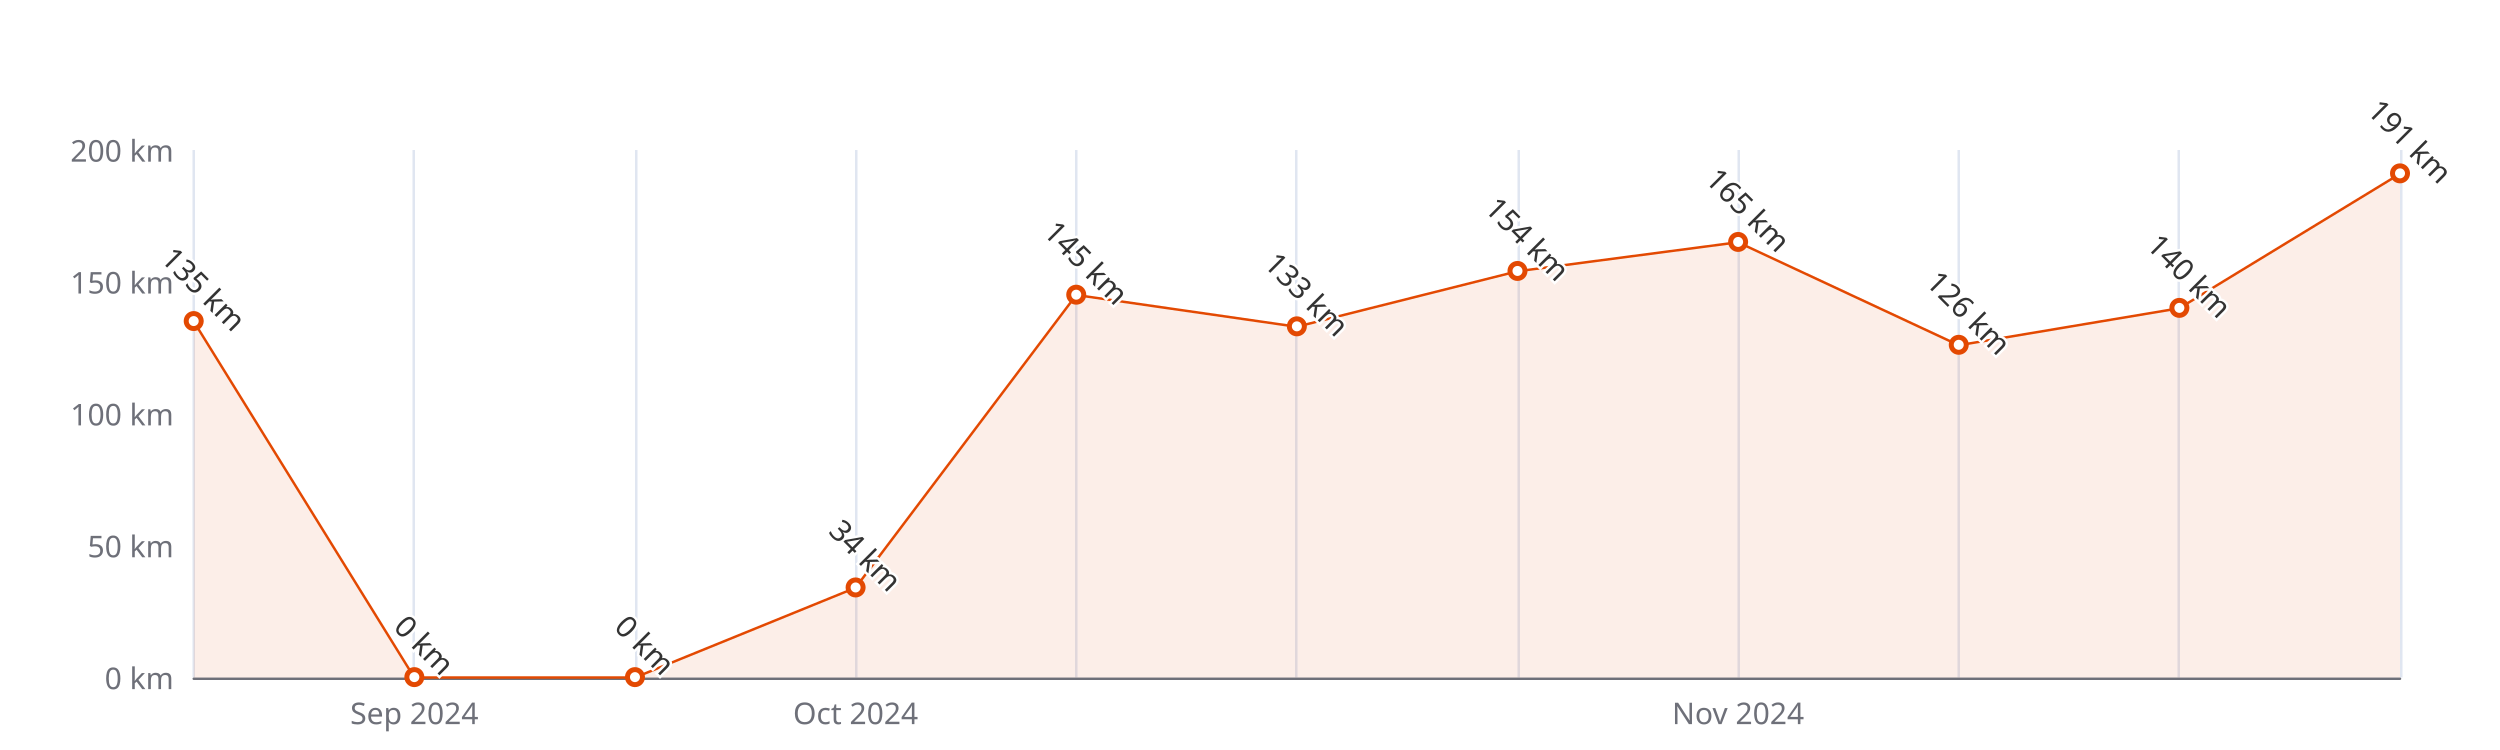
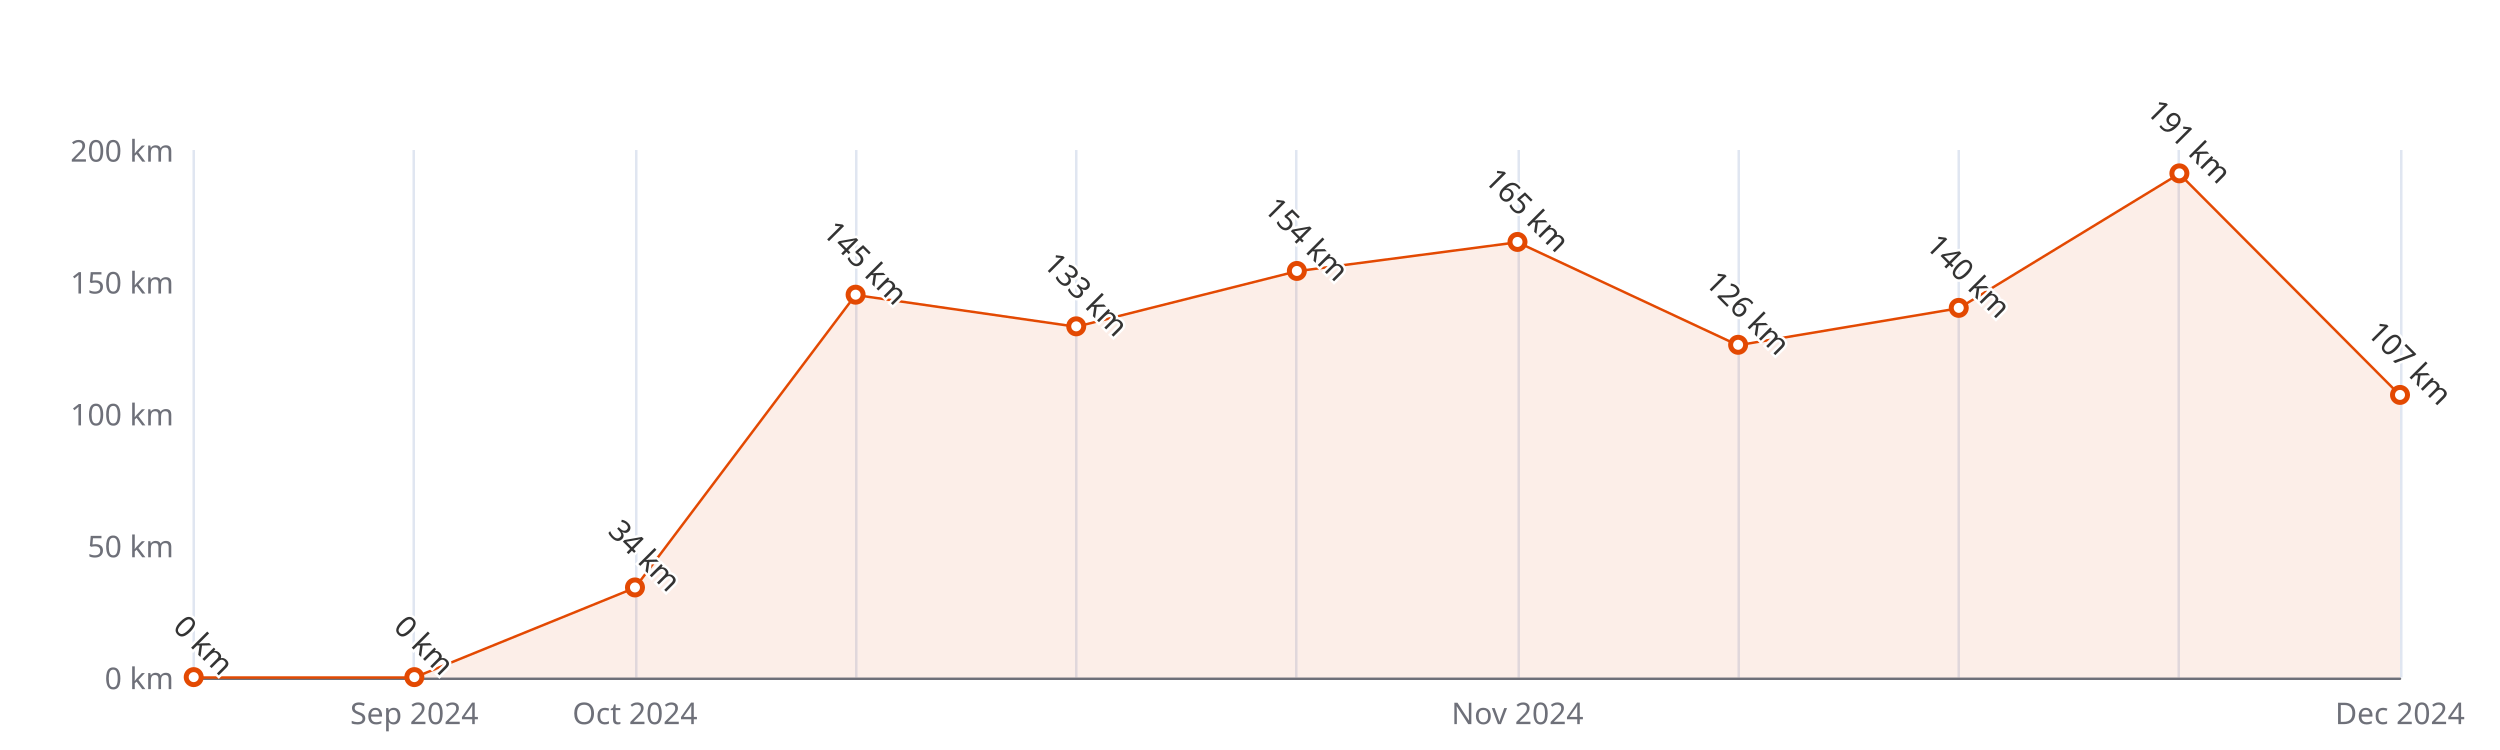
<svg xmlns="http://www.w3.org/2000/svg" width="1000" height="300" version="1.1" baseProfile="full" viewBox="0 0 1000 300">
  <rect width="1000" height="300" x="0" y="0" id="0" fill="#ffffff" />
  <path d="M77.5 60L77.5 271" fill="none" stroke="#E0E6F1" />
  <path d="M165.5 60L165.5 271" fill="none" stroke="#E0E6F1" />
  <path d="M254.5 60L254.5 271" fill="none" stroke="#E0E6F1" />
  <path d="M342.5 60L342.5 271" fill="none" stroke="#E0E6F1" />
  <path d="M430.5 60L430.5 271" fill="none" stroke="#E0E6F1" />
  <path d="M518.5 60L518.5 271" fill="none" stroke="#E0E6F1" />
  <path d="M607.5 60L607.5 271" fill="none" stroke="#E0E6F1" />
  <path d="M695.5 60L695.5 271" fill="none" stroke="#E0E6F1" />
  <path d="M783.5 60L783.5 271" fill="none" stroke="#E0E6F1" />
  <path d="M871.5 60L871.5 271" fill="none" stroke="#E0E6F1" />
  <path d="M960.5 60L960.5 271" fill="none" stroke="#E0E6F1" />
  <path d="M77.5 271.5L960 271.5" fill="none" stroke="#6E7079" stroke-linecap="round" />
  <text dominant-baseline="central" text-anchor="end" style="font-size:12px;font-family:sans-serif;" xml:space="preserve" transform="translate(69.48 271)" fill="#6E7079">0 km</text>
  <text dominant-baseline="central" text-anchor="end" style="font-size:12px;font-family:sans-serif;" xml:space="preserve" transform="translate(69.48 218.25)" fill="#6E7079">50 km</text>
  <text dominant-baseline="central" text-anchor="end" style="font-size:12px;font-family:sans-serif;" xml:space="preserve" transform="translate(69.48 165.5)" fill="#6E7079">100 km</text>
  <text dominant-baseline="central" text-anchor="end" style="font-size:12px;font-family:sans-serif;" xml:space="preserve" transform="translate(69.48 112.75)" fill="#6E7079">150 km</text>
  <text dominant-baseline="central" text-anchor="end" style="font-size:12px;font-family:sans-serif;" xml:space="preserve" transform="translate(69.48 60)" fill="#6E7079">200 km</text>
  <text dominant-baseline="central" text-anchor="middle" style="font-size:12px;font-family:sans-serif;" xml:space="preserve" y="6" transform="translate(165.732 279)" fill="#6E7079">Sep 2024</text>
-   <text dominant-baseline="central" text-anchor="middle" style="font-size:12px;font-family:sans-serif;" xml:space="preserve" y="6" transform="translate(342.236 279)" fill="#6E7079">Oct 2024</text>
-   <text dominant-baseline="central" text-anchor="middle" style="font-size:12px;font-family:sans-serif;" xml:space="preserve" y="6" transform="translate(695.244 279)" fill="#6E7079">Nov 2024</text>
+   <text dominant-baseline="central" text-anchor="middle" style="font-size:12px;font-family:sans-serif;" xml:space="preserve" y="6" transform="translate(253.984 279)" fill="#6E7079">Oct 2024</text>
+   <text dominant-baseline="central" text-anchor="middle" style="font-size:12px;font-family:sans-serif;" xml:space="preserve" y="6" transform="translate(606.992 279)" fill="#6E7079">Nov 2024</text>
+   <text dominant-baseline="central" text-anchor="middle" style="font-size:12px;font-family:sans-serif;" xml:space="preserve" y="6" transform="translate(960 279)" fill="#6E7079">Dec 2024</text>
  <g clip-path="url(#zr5-c0)">
-     <path d="M77.5 128.6L165.7 271L254 271L342.2 235.1L430.5 118L518.7 130.7L607 108.5L695.2 96.9L783.5 138.1L871.7 123.3L960 69.5L960 271L871.7 271L783.5 271L695.2 271L607 271L518.7 271L430.5 271L342.2 271L254 271L165.7 271L77.5 271Z" fill="rgb(227,73,2)" fill-opacity="0.09" />
-     <path d="M77.5 128.6L165.7 271L254 271L342.2 235.1L430.5 118L518.7 130.7L607 108.5L695.2 96.9L783.5 138.1L871.7 123.3L960 69.5" fill="none" stroke="#E34902" stroke-linejoin="bevel" />
+     <path d="M77.5 271L165.7 271L254 235.1L342.2 118L430.5 130.7L518.7 108.5L607 96.9L695.2 138.1L783.5 123.3L871.7 69.5L960 158.1L960 271L871.7 271L783.5 271L695.2 271L607 271L518.7 271L430.5 271L342.2 271L254 271L165.7 271L77.5 271Z" fill="rgb(227,73,2)" fill-opacity="0.09" />
+     <path d="M77.5 271L165.7 271L254 235.1L342.2 118L430.5 130.7L518.7 108.5L607 96.9L695.2 138.1L783.5 123.3L871.7 69.5L960 158.1" fill="none" stroke="#E34902" stroke-linejoin="bevel" />
  </g>
-   <path d="M1 0A1 1 0 1 1 1 -0.1A1 1 0 0 1 1 0" transform="matrix(3,0,0,3,77.48,128.575)" fill="#fff" stroke="#E34902" stroke-width="0.667" />
+   <path d="M1 0A1 1 0 1 1 1 -0.1A1 1 0 0 1 1 0" transform="matrix(3,0,0,3,77.48,271)" fill="#fff" stroke="#E34902" stroke-width="0.667" />
  <path d="M1 0A1 1 0 1 1 1 -0.1A1 1 0 0 1 1 0" transform="matrix(3,0,0,3,165.732,271)" fill="#fff" stroke="#E34902" stroke-width="0.667" />
-   <path d="M1 0A1 1 0 1 1 1 -0.1A1 1 0 0 1 1 0" transform="matrix(3,0,0,3,253.984,271)" fill="#fff" stroke="#E34902" stroke-width="0.667" />
-   <path d="M1 0A1 1 0 1 1 1 -0.1A1 1 0 0 1 1 0" transform="matrix(3,0,0,3,342.236,235.13)" fill="#fff" stroke="#E34902" stroke-width="0.667" />
-   <path d="M1 0A1 1 0 1 1 1 -0.1A1 1 0 0 1 1 0" transform="matrix(3,0,0,3,430.488,118.025)" fill="#fff" stroke="#E34902" stroke-width="0.667" />
-   <path d="M1 0A1 1 0 1 1 1 -0.1A1 1 0 0 1 1 0" transform="matrix(3,0,0,3,518.74,130.685)" fill="#fff" stroke="#E34902" stroke-width="0.667" />
-   <path d="M1 0A1 1 0 1 1 1 -0.1A1 1 0 0 1 1 0" transform="matrix(3,0,0,3,606.992,108.53)" fill="#fff" stroke="#E34902" stroke-width="0.667" />
-   <path d="M1 0A1 1 0 1 1 1 -0.1A1 1 0 0 1 1 0" transform="matrix(3,0,0,3,695.244,96.925)" fill="#fff" stroke="#E34902" stroke-width="0.667" />
-   <path d="M1 0A1 1 0 1 1 1 -0.1A1 1 0 0 1 1 0" transform="matrix(3,0,0,3,783.496,138.07)" fill="#fff" stroke="#E34902" stroke-width="0.667" />
-   <path d="M1 0A1 1 0 1 1 1 -0.1A1 1 0 0 1 1 0" transform="matrix(3,0,0,3,871.748,123.3)" fill="#fff" stroke="#E34902" stroke-width="0.667" />
-   <path d="M1 0A1 1 0 1 1 1 -0.1A1 1 0 0 1 1 0" transform="matrix(3,0,0,3,960,69.495)" fill="#fff" stroke="#E34902" stroke-width="0.667" />
-   <text dominant-baseline="central" text-anchor="middle" style="font-size:12px;font-family:sans-serif;" xml:space="preserve" y="-6" transform="matrix(0.707,0.707,-0.707,0.707,77.48,119.575)" fill="#333" stroke="rgb(255,255,255)" stroke-width="2" paint-order="stroke" stroke-miterlimit="2">135 km</text>
+   <path d="M1 0A1 1 0 1 1 1 -0.1A1 1 0 0 1 1 0" transform="matrix(3,0,0,3,253.984,235.13)" fill="#fff" stroke="#E34902" stroke-width="0.667" />
+   <path d="M1 0A1 1 0 1 1 1 -0.1A1 1 0 0 1 1 0" transform="matrix(3,0,0,3,342.236,118.025)" fill="#fff" stroke="#E34902" stroke-width="0.667" />
+   <path d="M1 0A1 1 0 1 1 1 -0.1A1 1 0 0 1 1 0" transform="matrix(3,0,0,3,430.488,130.685)" fill="#fff" stroke="#E34902" stroke-width="0.667" />
+   <path d="M1 0A1 1 0 1 1 1 -0.1A1 1 0 0 1 1 0" transform="matrix(3,0,0,3,518.74,108.53)" fill="#fff" stroke="#E34902" stroke-width="0.667" />
+   <path d="M1 0A1 1 0 1 1 1 -0.1A1 1 0 0 1 1 0" transform="matrix(3,0,0,3,606.992,96.925)" fill="#fff" stroke="#E34902" stroke-width="0.667" />
+   <path d="M1 0A1 1 0 1 1 1 -0.1A1 1 0 0 1 1 0" transform="matrix(3,0,0,3,695.244,138.07)" fill="#fff" stroke="#E34902" stroke-width="0.667" />
+   <path d="M1 0A1 1 0 1 1 1 -0.1A1 1 0 0 1 1 0" transform="matrix(3,0,0,3,783.496,123.3)" fill="#fff" stroke="#E34902" stroke-width="0.667" />
+   <path d="M1 0A1 1 0 1 1 1 -0.1A1 1 0 0 1 1 0" transform="matrix(3,0,0,3,871.748,69.495)" fill="#fff" stroke="#E34902" stroke-width="0.667" />
+   <path d="M1 0A1 1 0 1 1 1 -0.1A1 1 0 0 1 1 0" transform="matrix(3,0,0,3,960,158.115)" fill="#fff" stroke="#E34902" stroke-width="0.667" />
+   <text dominant-baseline="central" text-anchor="middle" style="font-size:12px;font-family:sans-serif;" xml:space="preserve" y="-6" transform="matrix(0.707,0.707,-0.707,0.707,77.48,262)" fill="#333" stroke="rgb(255,255,255)" stroke-width="2" paint-order="stroke" stroke-miterlimit="2">0 km</text>
  <text dominant-baseline="central" text-anchor="middle" style="font-size:12px;font-family:sans-serif;" xml:space="preserve" y="-6" transform="matrix(0.707,0.707,-0.707,0.707,165.732,262)" fill="#333" stroke="rgb(255,255,255)" stroke-width="2" paint-order="stroke" stroke-miterlimit="2">0 km</text>
-   <text dominant-baseline="central" text-anchor="middle" style="font-size:12px;font-family:sans-serif;" xml:space="preserve" y="-6" transform="matrix(0.707,0.707,-0.707,0.707,253.984,262)" fill="#333" stroke="rgb(255,255,255)" stroke-width="2" paint-order="stroke" stroke-miterlimit="2">0 km</text>
-   <text dominant-baseline="central" text-anchor="middle" style="font-size:12px;font-family:sans-serif;" xml:space="preserve" y="-6" transform="matrix(0.707,0.707,-0.707,0.707,342.236,226.13)" fill="#333" stroke="rgb(255,255,255)" stroke-width="2" paint-order="stroke" stroke-miterlimit="2">34 km</text>
-   <text dominant-baseline="central" text-anchor="middle" style="font-size:12px;font-family:sans-serif;" xml:space="preserve" y="-6" transform="matrix(0.707,0.707,-0.707,0.707,430.488,109.025)" fill="#333" stroke="rgb(255,255,255)" stroke-width="2" paint-order="stroke" stroke-miterlimit="2">145 km</text>
-   <text dominant-baseline="central" text-anchor="middle" style="font-size:12px;font-family:sans-serif;" xml:space="preserve" y="-6" transform="matrix(0.707,0.707,-0.707,0.707,518.74,121.685)" fill="#333" stroke="rgb(255,255,255)" stroke-width="2" paint-order="stroke" stroke-miterlimit="2">133 km</text>
-   <text dominant-baseline="central" text-anchor="middle" style="font-size:12px;font-family:sans-serif;" xml:space="preserve" y="-6" transform="matrix(0.707,0.707,-0.707,0.707,606.992,99.53)" fill="#333" stroke="rgb(255,255,255)" stroke-width="2" paint-order="stroke" stroke-miterlimit="2">154 km</text>
-   <text dominant-baseline="central" text-anchor="middle" style="font-size:12px;font-family:sans-serif;" xml:space="preserve" y="-6" transform="matrix(0.707,0.707,-0.707,0.707,695.244,87.925)" fill="#333" stroke="rgb(255,255,255)" stroke-width="2" paint-order="stroke" stroke-miterlimit="2">165 km</text>
-   <text dominant-baseline="central" text-anchor="middle" style="font-size:12px;font-family:sans-serif;" xml:space="preserve" y="-6" transform="matrix(0.707,0.707,-0.707,0.707,783.496,129.07)" fill="#333" stroke="rgb(255,255,255)" stroke-width="2" paint-order="stroke" stroke-miterlimit="2">126 km</text>
-   <text dominant-baseline="central" text-anchor="middle" style="font-size:12px;font-family:sans-serif;" xml:space="preserve" y="-6" transform="matrix(0.707,0.707,-0.707,0.707,871.748,114.3)" fill="#333" stroke="rgb(255,255,255)" stroke-width="2" paint-order="stroke" stroke-miterlimit="2">140 km</text>
-   <text dominant-baseline="central" text-anchor="middle" style="font-size:12px;font-family:sans-serif;" xml:space="preserve" y="-6" transform="matrix(0.707,0.707,-0.707,0.707,960,60.495)" fill="#333" stroke="rgb(255,255,255)" stroke-width="2" paint-order="stroke" stroke-miterlimit="2">191 km</text>
+   <text dominant-baseline="central" text-anchor="middle" style="font-size:12px;font-family:sans-serif;" xml:space="preserve" y="-6" transform="matrix(0.707,0.707,-0.707,0.707,253.984,226.13)" fill="#333" stroke="rgb(255,255,255)" stroke-width="2" paint-order="stroke" stroke-miterlimit="2">34 km</text>
+   <text dominant-baseline="central" text-anchor="middle" style="font-size:12px;font-family:sans-serif;" xml:space="preserve" y="-6" transform="matrix(0.707,0.707,-0.707,0.707,342.236,109.025)" fill="#333" stroke="rgb(255,255,255)" stroke-width="2" paint-order="stroke" stroke-miterlimit="2">145 km</text>
+   <text dominant-baseline="central" text-anchor="middle" style="font-size:12px;font-family:sans-serif;" xml:space="preserve" y="-6" transform="matrix(0.707,0.707,-0.707,0.707,430.488,121.685)" fill="#333" stroke="rgb(255,255,255)" stroke-width="2" paint-order="stroke" stroke-miterlimit="2">133 km</text>
+   <text dominant-baseline="central" text-anchor="middle" style="font-size:12px;font-family:sans-serif;" xml:space="preserve" y="-6" transform="matrix(0.707,0.707,-0.707,0.707,518.74,99.53)" fill="#333" stroke="rgb(255,255,255)" stroke-width="2" paint-order="stroke" stroke-miterlimit="2">154 km</text>
+   <text dominant-baseline="central" text-anchor="middle" style="font-size:12px;font-family:sans-serif;" xml:space="preserve" y="-6" transform="matrix(0.707,0.707,-0.707,0.707,606.992,87.925)" fill="#333" stroke="rgb(255,255,255)" stroke-width="2" paint-order="stroke" stroke-miterlimit="2">165 km</text>
+   <text dominant-baseline="central" text-anchor="middle" style="font-size:12px;font-family:sans-serif;" xml:space="preserve" y="-6" transform="matrix(0.707,0.707,-0.707,0.707,695.244,129.07)" fill="#333" stroke="rgb(255,255,255)" stroke-width="2" paint-order="stroke" stroke-miterlimit="2">126 km</text>
+   <text dominant-baseline="central" text-anchor="middle" style="font-size:12px;font-family:sans-serif;" xml:space="preserve" y="-6" transform="matrix(0.707,0.707,-0.707,0.707,783.496,114.3)" fill="#333" stroke="rgb(255,255,255)" stroke-width="2" paint-order="stroke" stroke-miterlimit="2">140 km</text>
+   <text dominant-baseline="central" text-anchor="middle" style="font-size:12px;font-family:sans-serif;" xml:space="preserve" y="-6" transform="matrix(0.707,0.707,-0.707,0.707,871.748,60.495)" fill="#333" stroke="rgb(255,255,255)" stroke-width="2" paint-order="stroke" stroke-miterlimit="2">191 km</text>
+   <text dominant-baseline="central" text-anchor="middle" style="font-size:12px;font-family:sans-serif;" xml:space="preserve" y="-6" transform="matrix(0.707,0.707,-0.707,0.707,960,149.115)" fill="#333" stroke="rgb(255,255,255)" stroke-width="2" paint-order="stroke" stroke-miterlimit="2">107 km</text>
  <defs>
    <clipPath id="zr5-c0">
      <path d="M76 59.5l884 0l0 212l-884 0Z" fill="#000" />
    </clipPath>
  </defs>
</svg>
